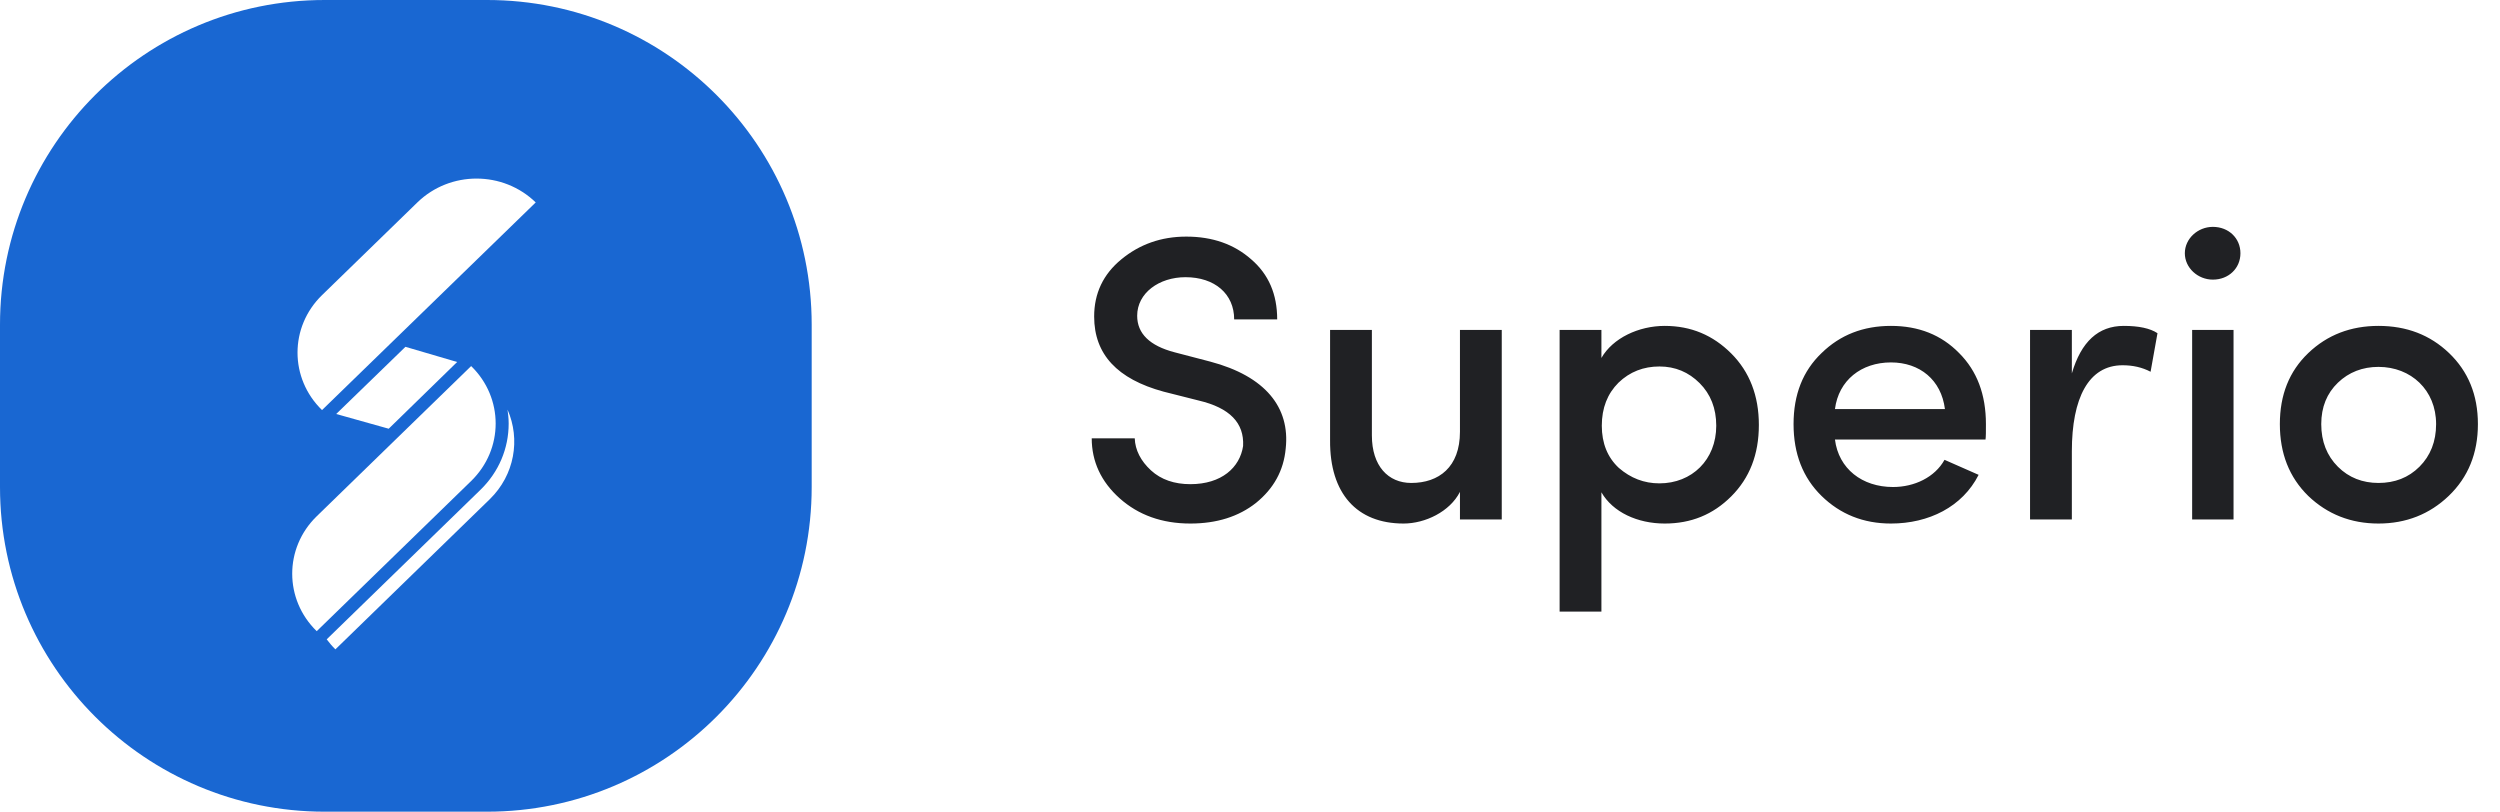
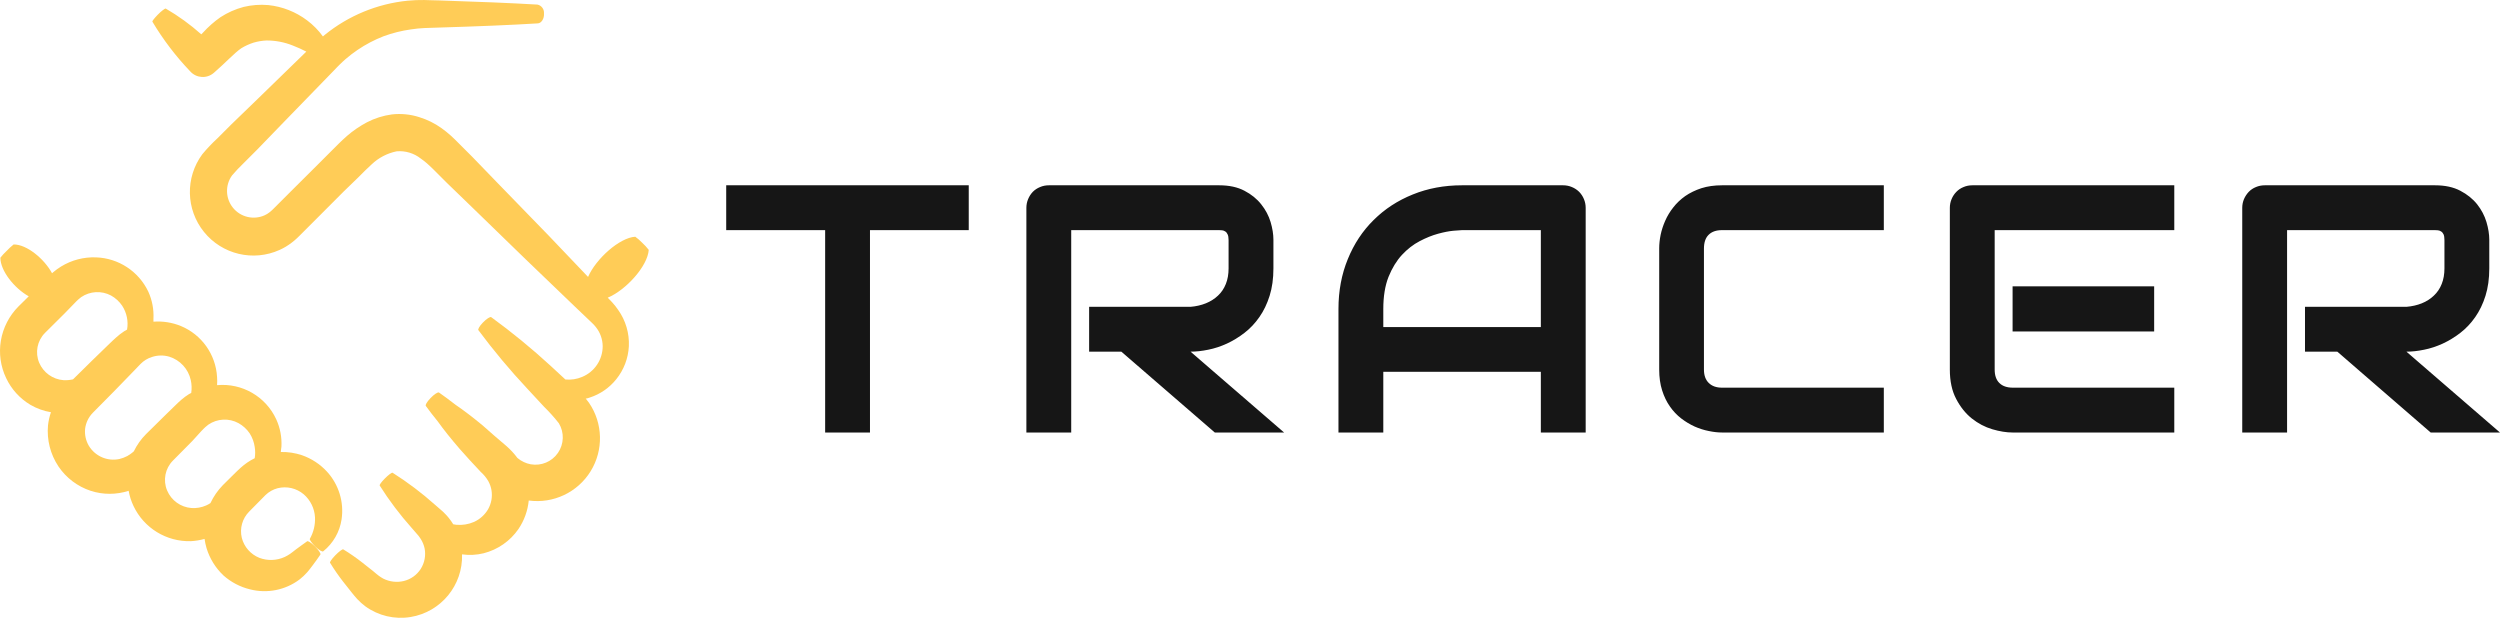
- <svg xmlns="http://www.w3.org/2000/svg" width="154" height="50" viewBox="0 0 154 50" fill="none">
-   <path d="M67.25 27C67.25 28.425 67.825 29.675 68.975 30.7C70.125 31.725 71.575 32.25 73.325 32.25C74.95 32.25 76.3 31.825 77.375 30.975C78.45 30.1 79.075 29 79.2 27.625C79.475 25.1 77.95 23.175 74.55 22.275L72.35 21.7C70.825 21.3 70.05 20.55 70.05 19.45C70.05 18.05 71.4 17.075 73.025 17.075C74.825 17.075 76.025 18.1 76.025 19.675H78.675C78.675 18.125 78.15 16.9 77.075 15.975C76.025 15.05 74.7 14.575 73.075 14.575C71.525 14.575 70.2 15.05 69.075 15.975C67.95 16.9 67.4 18.075 67.4 19.5C67.4 21.825 68.825 23.35 71.675 24.125L73.85 24.675C75.75 25.125 76.65 26.05 76.575 27.475C76.375 28.8 75.25 29.825 73.325 29.825C72.35 29.825 71.525 29.55 70.9 28.975C70.275 28.4 69.925 27.725 69.9 27H67.25ZM89.933 26.6C89.933 28.775 88.633 29.75 86.933 29.75C85.508 29.75 84.508 28.7 84.508 26.825V20.325H81.933V27.125C81.908 30.4 83.583 32.25 86.458 32.25C87.783 32.25 89.308 31.525 89.933 30.3V32H92.508V20.325H89.933V26.6ZM96.072 20.325V37.675H98.647V30.325C99.347 31.55 100.871 32.25 102.546 32.25C104.171 32.25 105.521 31.7 106.646 30.575C107.771 29.45 108.346 28 108.346 26.175C108.346 24.375 107.771 22.9 106.646 21.775C105.521 20.65 104.171 20.075 102.546 20.075C100.946 20.075 99.347 20.825 98.647 22.05V20.325H96.072ZM98.671 26.225C98.671 25.125 99.022 24.25 99.697 23.575C100.396 22.9 101.246 22.575 102.221 22.575C103.196 22.575 104.021 22.925 104.696 23.6C105.371 24.275 105.721 25.15 105.721 26.225C105.721 28.325 104.221 29.775 102.221 29.775C101.271 29.775 100.446 29.45 99.722 28.825C99.022 28.175 98.671 27.3 98.671 26.225ZM122.333 26.125C122.333 24.3 121.783 22.85 120.683 21.75C119.583 20.625 118.183 20.075 116.483 20.075C114.783 20.075 113.358 20.625 112.208 21.75C111.058 22.85 110.483 24.3 110.483 26.125C110.483 27.95 111.058 29.425 112.208 30.55C113.358 31.675 114.783 32.25 116.483 32.25C118.808 32.25 120.883 31.225 121.883 29.25L119.783 28.325C119.183 29.4 117.933 30 116.608 30C114.708 30 113.258 28.875 113.033 27.075H122.308C122.333 26.9 122.333 26.6 122.333 26.125ZM113.033 25.2C113.258 23.425 114.658 22.325 116.483 22.325C118.258 22.325 119.583 23.4 119.808 25.2H113.033ZM127.626 27.8C127.626 24.525 128.651 22.5 130.751 22.5C131.376 22.5 131.951 22.625 132.476 22.9L132.901 20.525C132.451 20.225 131.751 20.075 130.826 20.075C129.251 20.075 128.201 21.05 127.626 23V20.325H125.051V32H127.626V27.8ZM137.586 32V20.325H135.036V32H137.586ZM136.311 13.975C135.386 13.975 134.586 14.7 134.586 15.6C134.586 16.5 135.386 17.225 136.311 17.225C137.286 17.225 138.011 16.525 138.011 15.6C138.011 14.675 137.286 13.975 136.311 13.975ZM146.514 29.75C145.539 29.75 144.689 29.425 144.014 28.75C143.339 28.075 142.989 27.2 142.989 26.125C142.989 25.075 143.339 24.225 144.014 23.575C144.689 22.925 145.539 22.6 146.514 22.6C148.514 22.6 150.064 24.025 150.064 26.125C150.064 27.2 149.714 28.075 149.039 28.75C148.364 29.425 147.514 29.75 146.514 29.75ZM146.514 20.075C144.814 20.075 143.364 20.625 142.189 21.75C141.014 22.875 140.439 24.325 140.439 26.125C140.439 27.925 141.014 29.4 142.189 30.55C143.364 31.675 144.814 32.25 146.514 32.25C148.214 32.25 149.664 31.675 150.839 30.55C152.039 29.4 152.639 27.925 152.639 26.125C152.639 24.325 152.039 22.875 150.864 21.75C149.689 20.625 148.239 20.075 146.514 20.075Z" fill="#202124" />
-   <path fill-rule="evenodd" clip-rule="evenodd" d="M20 1.90735e-06C8.954 1.90735e-06 0 8.954 0 20V30C0 41.046 8.954 50 20 50H30C41.046 50 50 41.046 50 30V20C50 8.954 41.046 1.90735e-06 30 1.90735e-06H20ZM33 12.47L19.837 25.261C17.824 23.302 17.824 20.139 19.837 18.18L25.72 12.46C27.733 10.512 30.986 10.512 33 12.47ZM19.51 38.881L29.023 29.63C31.036 27.672 31.036 24.508 29.023 22.55L19.51 31.801C17.497 33.759 17.497 36.923 19.51 38.881ZM31.334 26.09C31.334 25.801 31.304 25.512 31.264 25.232C32.068 27.064 31.701 29.254 30.173 30.749L20.661 40C20.462 39.807 20.284 39.595 20.125 39.383L29.598 30.171C30.719 29.081 31.334 27.634 31.334 26.09ZM28.16 22.299L23.944 26.409L20.71 25.502L24.976 21.364L28.16 22.299Z" fill="#1967D2" />
+ <svg xmlns="http://www.w3.org/2000/svg" viewBox="186.227 404.192 884.587 218.605" width="5000" height="1235.631" preserveAspectRatio="none">
+   <defs />
+   <style>.aD6z1nYkhcolor {fill:#161616;fill-opacity:1;}.aIptOCySncolors-0 {fill:#FFCC57;fill-opacity:1;}.aIptOCySncolors-1 {fill:#EF802F;fill-opacity:1;}.aIptOCySncolors-2 {fill:#DB5192;fill-opacity:1;}.aIptOCySncolors-3 {fill:#161616;fill-opacity:1;}.aIptOCySncolors-4 {fill:#F7F7F7;fill-opacity:1;}.aIptOCySncolors-5 {fill:#EDF577;fill-opacity:1;}.aIptOCySncolors-6 {fill:#C4C4C4;fill-opacity:1;}.aIptOCySncolors-7 {fill:#555555;fill-opacity:1;}.icon3-str {stroke:#DB5192;stroke-opacity:1;}</style>
+   <g opacity="1" transform="rotate(0 186.2267 404.1923)">
+     <svg width="229.547" height="218.605" x="186.227" y="404.192" version="1.1" preserveAspectRatio="none" viewBox="2.545 4.757 94.935 90.409">
+       <g transform="matrix(1 0 0 1 0 0)" class="aIptOCySncolors-0">
+         <path d="M2.67,54.62a9.18,9.18,0,0,0,.77,5.46A9.06,9.06,0,0,0,7,64a8.79,8.79,0,0,0,3,1.08A9,9,0,0,0,9.57,67a9.32,9.32,0,0,0,1.52,6,9.14,9.14,0,0,0,4.72,3.58,9,9,0,0,0,5.56,0h0a8.83,8.83,0,0,0,.71,2.22,9,9,0,0,0,8.4,5.15,9.32,9.32,0,0,0,2-.33,9.47,9.47,0,0,0,.29,1.35,9.16,9.16,0,0,0,2.48,4A9.05,9.05,0,0,0,39.13,91a8.54,8.54,0,0,0,7.23-1.43,8.3,8.3,0,0,0,1.16-1.09c.32-.37.5-.63.74-.94.44-.59.84-1.13,1.17-1.63.1-.14-.28-.7-.84-1.24s-1-.79-1.1-.7c-.5.34-1,.73-1.63,1.18-.28.21-.62.5-.88.67a5.78,5.78,0,0,1-.77.44,4.81,4.81,0,0,1-3.71.13,4.3,4.3,0,0,1-2.57-2.92A4.09,4.09,0,0,1,39,79.63L41.4,77.2a4,4,0,0,1,1.78-1A4.29,4.29,0,0,1,47,77.1a4.79,4.79,0,0,1,1.64,3.35,5.81,5.81,0,0,1-.76,3.17c-.06.12.33.66.87,1.18s1,.74,1.1.63a7.4,7.4,0,0,0,2.68-4.66,8.5,8.5,0,0,0-2.14-7,9,9,0,0,0-3.66-2.4,9.09,9.09,0,0,0-3.09-.47c0-.25.07-.51.09-.78a8.53,8.53,0,0,0-.76-4,8.65,8.65,0,0,0-8.66-5,8.11,8.11,0,0,0,0-1.19A8.61,8.61,0,0,0,29,52.46,8.88,8.88,0,0,0,25,51.83c0-.14,0-.27,0-.41a8.53,8.53,0,0,0-.76-4,8.79,8.79,0,0,0-7.64-5,9.11,9.11,0,0,0-5.12,1.34,9,9,0,0,0-1.12.81l-.2.17C9,42.6,6.44,40.51,4.54,40.53a10.09,10.09,0,0,0-1.08,1,8.36,8.36,0,0,0-.86.94c0,1.89,2,4.44,4.15,5.65l-1.5,1.48A9.28,9.28,0,0,0,2.67,54.62ZM37.45,66.68a4.78,4.78,0,0,1,1.63,1.49,5,5,0,0,1,.74,2,5.11,5.11,0,0,1,0,1.64,8.86,8.86,0,0,0-2.05,1.39c-.35.31-.51.48-.73.69l-.63.62-1.26,1.25a9.61,9.61,0,0,0-1.81,2.62,4.05,4.05,0,0,1-.62.34,4.55,4.55,0,0,1-2.16.38A4.21,4.21,0,0,1,27,76.53a4,4,0,0,1,.85-4.37l2.84-2.87L32,67.85l.35-.36.23-.22a3.9,3.9,0,0,1,.45-.37A4.23,4.23,0,0,1,37.45,66.68ZM27.31,56.95a4.63,4.63,0,0,1,3.15,3.42,5.14,5.14,0,0,1,.07,1.89c-.11.06-.23.11-.33.17a9,9,0,0,0-1.11.82l-.5.45-.36.35-1.44,1.4-2.88,2.84a9.35,9.35,0,0,0-1.78,2.51l-.17.15-.26.2a4.87,4.87,0,0,1-.52.34,5,5,0,0,1-1.17.44A4.2,4.2,0,0,1,15.55,70,4.11,4.11,0,0,1,15,67.5a4.06,4.06,0,0,1,1.13-2.34c2.14-2.14,4.26-4.31,6.29-6.42l.38-.4c.12-.13.27-.28.33-.34a4,4,0,0,1,1.64-1A4.27,4.27,0,0,1,27.31,56.95ZM12,50.62l1.39-1.43.35-.36.23-.22a3.9,3.9,0,0,1,.45-.37A4.23,4.23,0,0,1,18.79,48a4.77,4.77,0,0,1,1.63,1.49,4.87,4.87,0,0,1,.72,3.5l-.42.24a9.4,9.4,0,0,0-1.2.93c-.21.19-.32.29-.46.42l-.4.38c-1.79,1.72-3.61,3.51-5.43,5.31a5,5,0,0,1-1.39.12,4.21,4.21,0,0,1-3.56-2.55,4,4,0,0,1,.85-4.37Z" />
+         <path d="M95.51,39.4c-2.31.13-5.76,3.24-6.91,5.88l-5.72-6-7.4-7.62-3.87-4-2-2c-.3-.32-.73-.72-1.13-1.09a15.55,15.55,0,0,0-1.34-1.07A11.26,11.26,0,0,0,63.9,21.9a9.6,9.6,0,0,0-4-.4,11.11,11.11,0,0,0-3.67,1.16,15.73,15.73,0,0,0-2.92,2c-.41.37-.85.77-1.21,1.13l-1,1L49,28.89,44.87,33l-2.08,2.08-.26.26-.22.21a3.11,3.11,0,0,1-.33.28,3.31,3.31,0,0,1-.73.44,3.9,3.9,0,0,1-4.75-5.84,23.41,23.41,0,0,1,1.68-1.78l2-2,3.87-4,7.4-7.62.44-.46.4-.4c.26-.27.55-.51.82-.76a18.78,18.78,0,0,1,1.76-1.35,19.16,19.16,0,0,1,3.81-2,19.36,19.36,0,0,1,4-1,18,18,0,0,1,2-.2l2.11-.07c5.63-.17,10.51-.37,14.42-.61.56,0,1-.7.94-1.47a1.22,1.22,0,0,0-.94-1.28c-3.9-.23-8.79-.43-14.42-.61-.72,0-1.39-.05-2.17-.06a21.4,21.4,0,0,0-2.43.1A22.89,22.89,0,0,0,50.07,9.86l-.27.23a11,11,0,0,0-2.31-2.35A11.43,11.43,0,0,0,41.81,5.5a11.25,11.25,0,0,0-3.61.27,11.77,11.77,0,0,0-3.4,1.51,15.33,15.33,0,0,0-2.54,2.24L32,9.78A31.88,31.88,0,0,0,26.78,6c-.1,0-.62.36-1.16.92s-.82.94-.78,1a40.84,40.84,0,0,0,5.55,7.29,2.46,2.46,0,0,0,3.43.22l.25-.22c1.33-1.14,2.82-2.74,3.78-3.39A8.36,8.36,0,0,1,39.64,11a8,8,0,0,1,1.91-.32,10.26,10.26,0,0,1,3.82.73c.74.28,1.42.6,2,.9l-7,6.81-4,3.87-2,2a24.18,24.18,0,0,0-2.22,2.34,9.3,9.3,0,0,0,11.31,14,8.74,8.74,0,0,0,1.78-1.07,8.48,8.48,0,0,0,.79-.67l.31-.3.26-.26,2.08-2.08,4.15-4.16L55,30.69l1-1,.92-.87a7.48,7.48,0,0,1,3.67-1.92,5,5,0,0,1,3.53,1.06,10.36,10.36,0,0,1,.89.69c.29.27.56.5.92.86l2,2,4,3.87,7.62,7.4,7.13,6.85,1.69,1.61.83.79a5.52,5.52,0,0,1,.54.59,4.55,4.55,0,0,1,1,2.8,4.86,4.86,0,0,1-3,4.49,5,5,0,0,1-2.46.38l-2.16-2a99,99,0,0,0-8.69-7.12c-.15-.11-.71.26-1.23.8s-.75,1-.65,1.1a98.92,98.92,0,0,0,7.2,8.61l2.43,2.62a24.22,24.22,0,0,1,2.15,2.4,4,4,0,0,1-4.12,6,4.15,4.15,0,0,1-1.95-.93A11.1,11.1,0,0,0,76.62,70C75.44,69,74.27,68,73.16,67c-1.43-1.18-2.77-2.21-3.94-3-.89-.69-1.71-1.3-2.43-1.8-.16-.11-.73.27-1.26.83s-.77,1-.67,1.13c.48.68,1.08,1.44,1.75,2.27.84,1.18,1.93,2.54,3.19,4,.95,1.09,2,2.22,3.08,3.37A5.58,5.58,0,0,1,74,75.16a4.17,4.17,0,0,1,.47,1.35,4.24,4.24,0,0,1-.5,2.77,4.59,4.59,0,0,1-2.05,1.85,5.27,5.27,0,0,1-2.6.42l-.45-.07a8.63,8.63,0,0,0-.66-.94,6.31,6.31,0,0,0-.58-.64l-.3-.3-.23-.2-.91-.79A47.24,47.24,0,0,0,60,73.94c-.11-.07-.64.33-1.17.87s-.78.92-.72,1A47.23,47.23,0,0,0,62.78,82l.79.91.2.23.12.16a2.22,2.22,0,0,1,.22.32A4.19,4.19,0,0,1,64.68,85a4.14,4.14,0,0,1-.56,3,4.09,4.09,0,0,1-2.49,1.78,4.4,4.4,0,0,1-3-.35,5.71,5.71,0,0,1-.63-.4c-.22-.15-.56-.46-.82-.67-.56-.46-1.11-.89-1.63-1.29a29.41,29.41,0,0,0-2.77-1.92c-.11-.07-.65.33-1.19.89s-.81,1-.75,1.06a29.4,29.4,0,0,0,1.92,2.78c.4.52.83,1.06,1.29,1.63.25.3.42.53.76.9A9.17,9.17,0,0,0,56,93.48a8.83,8.83,0,0,0,6.62,1.57,9,9,0,0,0,7.54-9.17,8.34,8.34,0,0,0,3.16-.16,8.84,8.84,0,0,0,5.09-3.54A9,9,0,0,0,79.92,78a9.19,9.19,0,0,0,8.81-14.31c-.14-.2-.3-.41-.47-.61.2,0,.4-.09.6-.15a8.2,8.2,0,0,0,3.87-2.68,8.36,8.36,0,0,0,1.84-4.82A8.5,8.5,0,0,0,93,50.1,9.69,9.69,0,0,0,92.13,49l-.65-.68c2.66-1.11,5.84-4.61,6-7a8.77,8.77,0,0,0-1-1.08A7.27,7.27,0,0,0,95.51,39.4Z" />
+       </g>
+     </svg>
+   </g>
+   <g opacity="1" transform="rotate(0 443.1868 469.7615)">
+     <svg width="627.626" height="87.466" x="443.187" y="469.762" version="1.1" preserveAspectRatio="none" viewBox="0.781 -28.008 200.973 28.008">
+       <g transform="matrix(1 0 0 1 0 0)" class="aD6z1nYkhcolor">
+         <path id="id-D6z1nYkh6" d="M28.26-28.01L28.26-22.93L17.07-22.93L17.07 0L11.99 0L11.99-22.93L0.78-22.93L0.78-28.01L28.26-28.01Z M62.78-21.84L62.78-18.59Q62.78-16.86 62.35-15.49Q61.92-14.12 61.19-13.08Q60.46-12.03 59.50-11.29Q58.54-10.55 57.50-10.07Q56.45-9.59 55.39-9.38Q54.32-9.16 53.39-9.16L53.39-9.16L63.99 0L56.14 0L45.55-9.16L41.90-9.16L41.90-14.24L53.39-14.24Q54.34-14.32 55.13-14.64Q55.92-14.96 56.50-15.51Q57.08-16.05 57.39-16.83Q57.70-17.60 57.70-18.59L57.70-18.59L57.70-21.80Q57.70-22.23 57.59-22.45Q57.49-22.68 57.32-22.78Q57.16-22.89 56.97-22.91Q56.78-22.93 56.63-22.93L56.63-22.93L39.87-22.93L39.87 0L34.79 0L34.79-25.45Q34.79-25.98 34.99-26.45Q35.18-26.91 35.52-27.27Q35.87-27.62 36.34-27.81Q36.80-28.01 37.35-28.01L37.35-28.01L56.63-28.01Q58.33-28.01 59.50-27.39Q60.67-26.78 61.40-25.85Q62.14-24.92 62.46-23.85Q62.78-22.77 62.78-21.84L62.78-21.84Z M98.16-25.45L98.16 0L93.08 0L93.08-6.88L75.23-6.88L75.23 0L70.15 0L70.15-14.00Q70.15-17.07 71.21-19.65Q72.26-22.23 74.14-24.08Q76.01-25.94 78.57-26.97Q81.13-28.01 84.15-28.01L84.15-28.01L95.60-28.01Q96.13-28.01 96.60-27.81Q97.06-27.62 97.42-27.27Q97.77-26.91 97.96-26.45Q98.16-25.98 98.16-25.45L98.16-25.45ZM75.23-14.00L75.23-11.95L93.08-11.95L93.08-22.93L84.15-22.93Q83.92-22.93 83.17-22.86Q82.42-22.79 81.43-22.52Q80.44-22.25 79.35-21.68Q78.26-21.11 77.34-20.12Q76.42-19.12 75.82-17.63Q75.23-16.13 75.23-14.00L75.23-14.00Z M131.94-5.08L131.94 0L113.61 0Q112.91 0 112.10-0.17Q111.29-0.33 110.50-0.68Q109.71-1.04 108.99-1.59Q108.26-2.15 107.71-2.94Q107.15-3.73 106.82-4.78Q106.49-5.82 106.49-7.13L106.49-7.13L106.49-20.88Q106.49-21.58 106.65-22.39Q106.82-23.20 107.17-23.99Q107.52-24.79 108.09-25.51Q108.65-26.23 109.44-26.79Q110.24-27.34 111.27-27.68Q112.31-28.01 113.61-28.01L113.61-28.01L131.94-28.01L131.94-22.93L113.61-22.93Q112.62-22.93 112.09-22.40Q111.56-21.88 111.56-20.84L111.56-20.84L111.56-7.13Q111.56-6.15 112.10-5.62Q112.64-5.08 113.61-5.08L113.61-5.08L131.94-5.08Z M162.57-16.56L162.57-11.45L146.53-11.45L146.53-16.56L162.57-16.56ZM164.85-5.08L164.85 0L146.53 0Q145.48 0 144.23-0.37Q142.98-0.74 141.91-1.59Q140.85-2.44 140.14-3.80Q139.42-5.16 139.42-7.13L139.42-7.13L139.42-25.45Q139.42-25.98 139.62-26.45Q139.81-26.91 140.16-27.27Q140.50-27.62 140.97-27.81Q141.43-28.01 141.98-28.01L141.98-28.01L164.85-28.01L164.85-22.93L144.50-22.93L144.50-7.13Q144.50-6.13 145.03-5.61Q145.56-5.08 146.57-5.08L146.57-5.08L164.85-5.08Z M200.54-21.84L200.54-18.59Q200.54-16.86 200.11-15.49Q199.68-14.12 198.95-13.08Q198.22-12.03 197.26-11.29Q196.30-10.55 195.26-10.07Q194.21-9.59 193.15-9.38Q192.09-9.16 191.15-9.16L191.15-9.16L201.75 0L193.90 0L183.32-9.16L179.66-9.16L179.66-14.24L191.15-14.24Q192.11-14.32 192.90-14.64Q193.69-14.96 194.26-15.51Q194.84-16.05 195.15-16.83Q195.46-17.60 195.46-18.59L195.46-18.59L195.46-21.80Q195.46-22.23 195.36-22.45Q195.25-22.68 195.08-22.78Q194.92-22.89 194.73-22.91Q194.55-22.93 194.39-22.93L194.39-22.93L177.63-22.93L177.63 0L172.55 0L172.55-25.45Q172.55-25.98 172.75-26.45Q172.95-26.91 173.29-27.27Q173.63-27.62 174.10-27.81Q174.57-28.01 175.11-28.01L175.11-28.01L194.39-28.01Q196.09-28.01 197.26-27.39Q198.43-26.78 199.17-25.85Q199.90-24.92 200.22-23.85Q200.54-22.77 200.54-21.84L200.54-21.84Z" />
+       </g>
+     </svg>
+   </g>
</svg>
